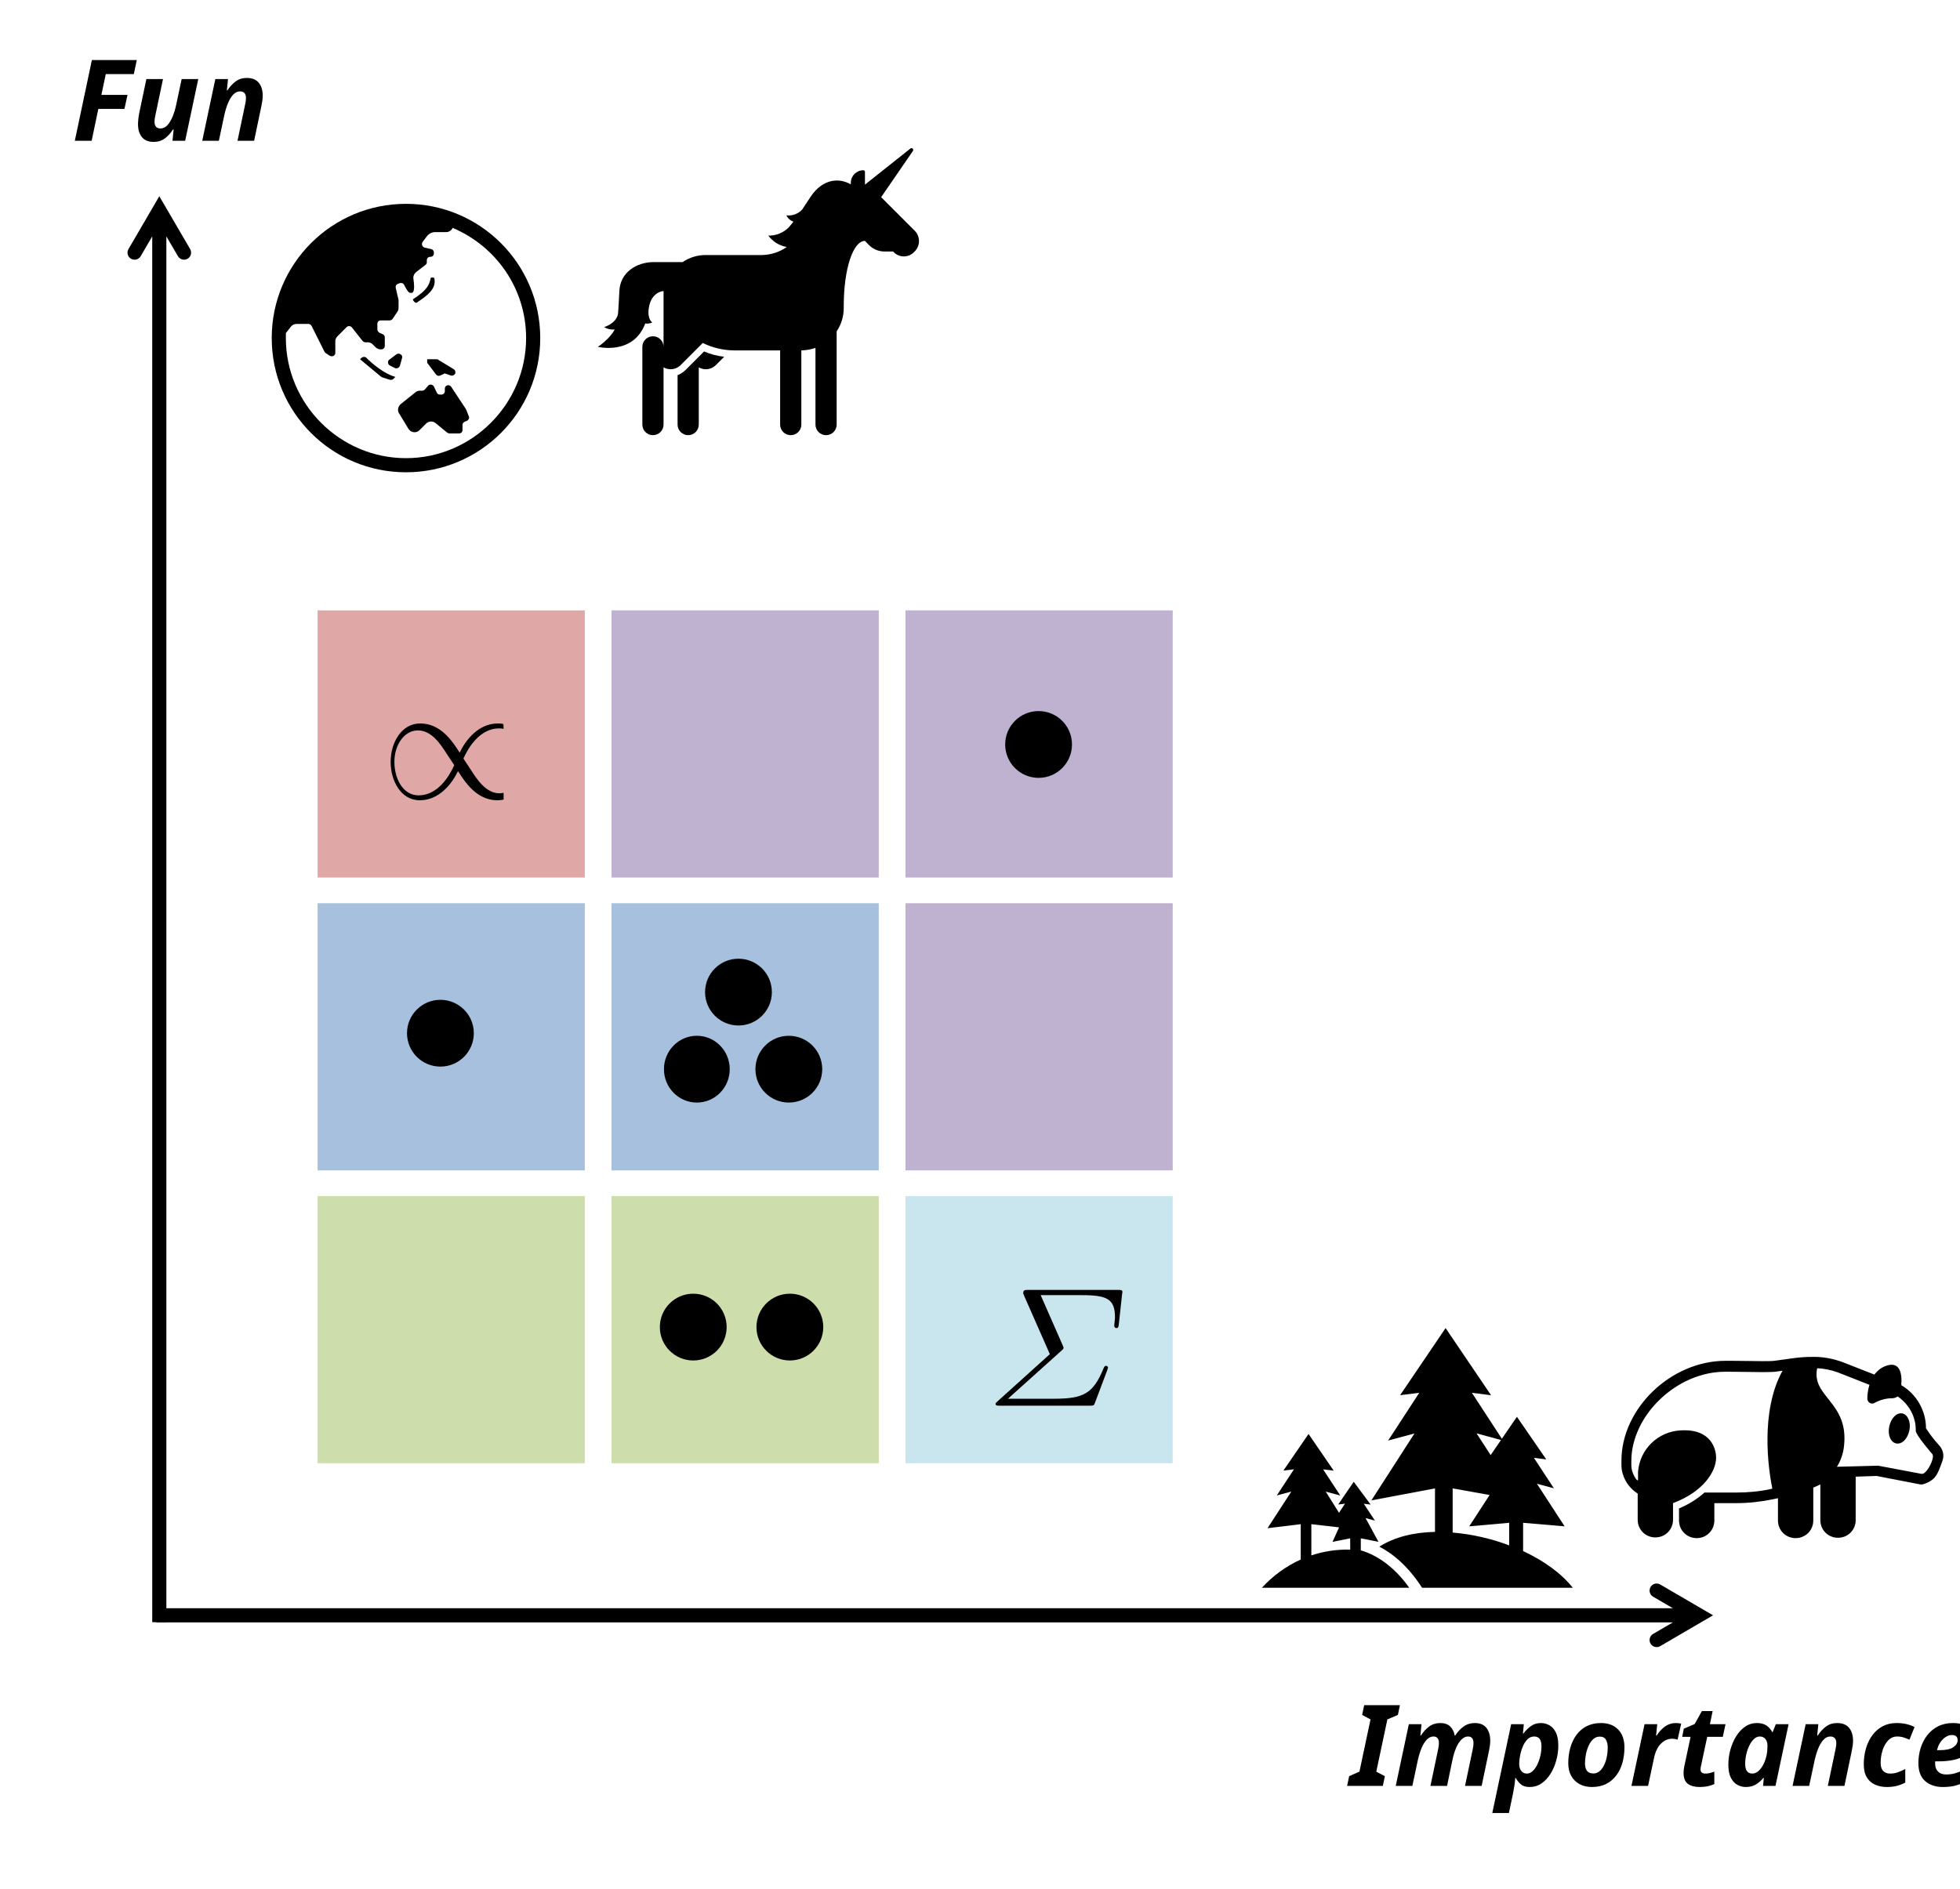
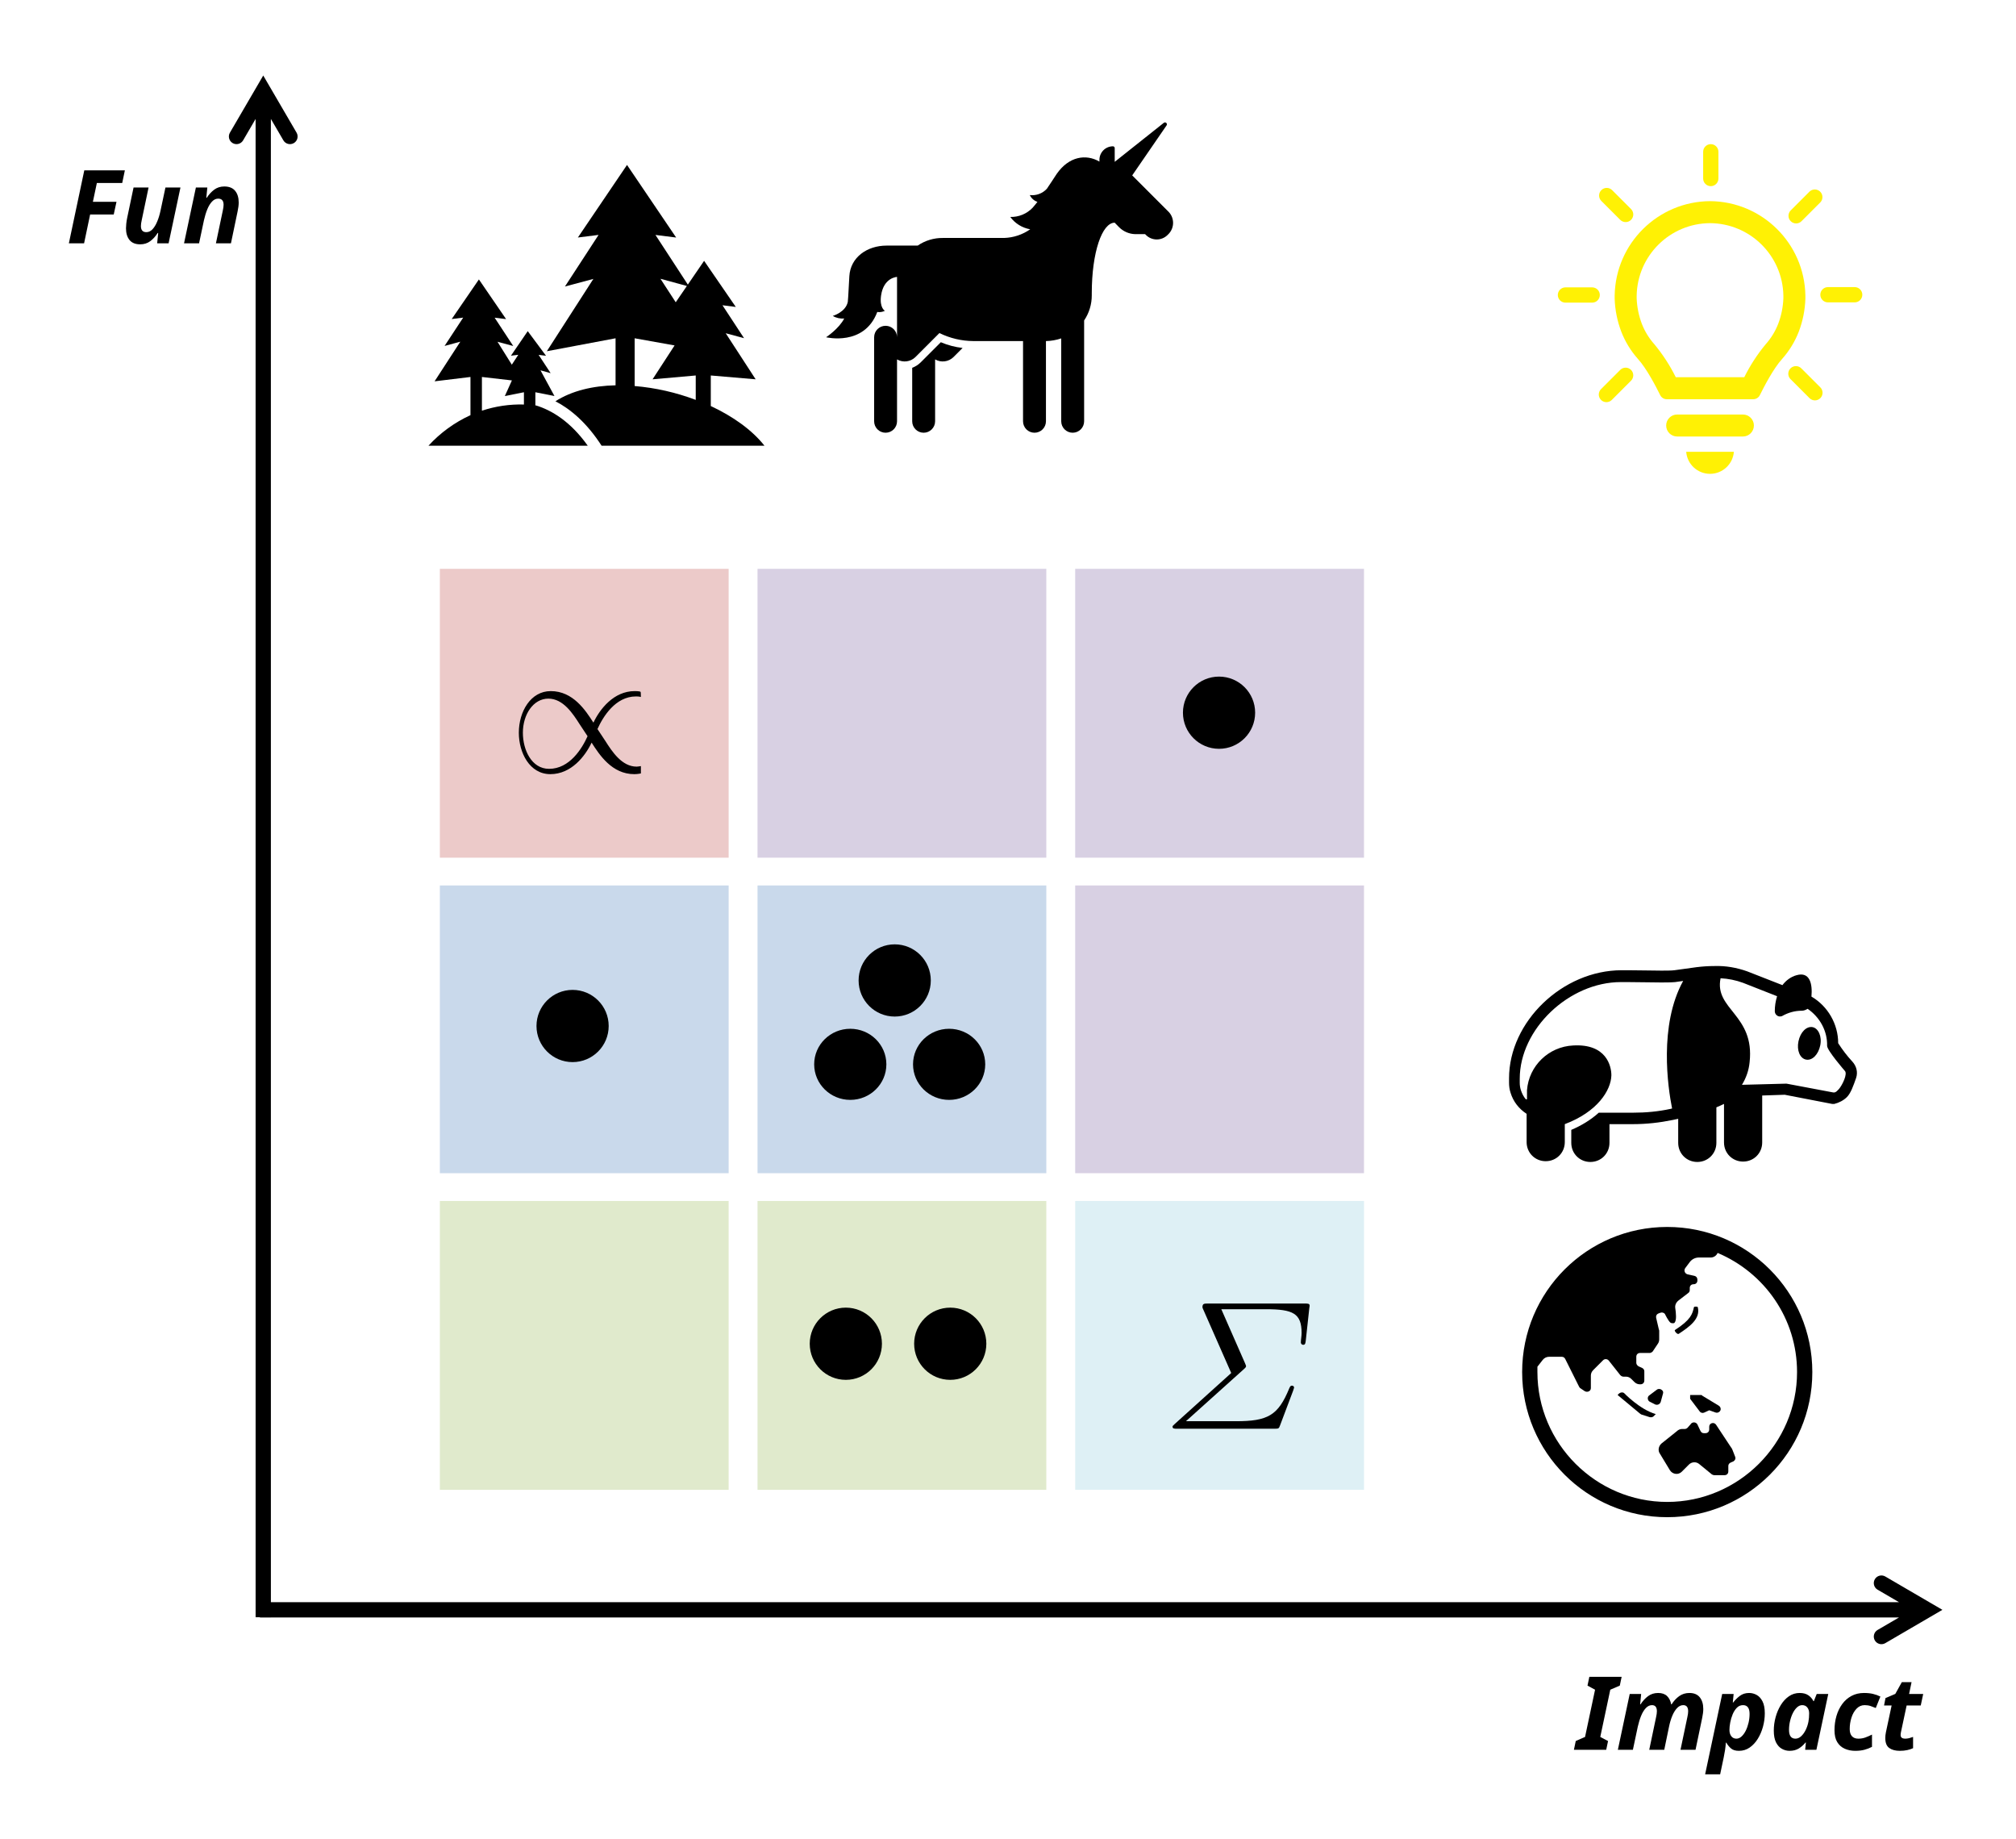
- <svg xmlns="http://www.w3.org/2000/svg" width="1907" height="1838" xml:space="preserve" overflow="hidden">
-   <g transform="translate(-1347 -889)">
+ <svg xmlns="http://www.w3.org/2000/svg" width="1815" height="1655" xml:space="preserve" overflow="hidden">
+   <g transform="translate(-1265 -1012)">
    <g>
-       <rect x="1656" y="1483" width="260" height="260" fill="#C0504D" fill-opacity="0.502" />
-       <rect x="1942" y="1483" width="260" height="260" fill="#8064A2" fill-opacity="0.502" />
-       <rect x="2228" y="1483" width="260" height="260" fill="#8064A2" fill-opacity="0.502" />
-       <rect x="1656" y="1768" width="260" height="260" fill="#4F81BD" fill-opacity="0.502" />
-       <rect x="1942" y="1768" width="260" height="260" fill="#4F81BD" fill-opacity="0.502" />
-       <rect x="2228" y="1768" width="260" height="260" fill="#8064A2" fill-opacity="0.502" />
-       <rect x="1656" y="2053" width="260" height="260" fill="#9BBB59" fill-opacity="0.502" />
-       <rect x="1942" y="2053" width="260" height="260" fill="#9BBB59" fill-opacity="0.502" />
-       <rect x="2228" y="2053" width="260" height="260" fill="#93CDDD" fill-opacity="0.502" />
+       <rect x="1661" y="1524" width="260" height="260" fill="#C0504D" fill-opacity="0.302" />
+       <rect x="1947" y="1524" width="260" height="260" fill="#8064A2" fill-opacity="0.302" />
+       <rect x="2233" y="1524" width="260" height="260" fill="#8064A2" fill-opacity="0.302" />
+       <rect x="1661" y="1809" width="260" height="259" fill="#4F81BD" fill-opacity="0.302" />
+       <rect x="1947" y="1809" width="260" height="259" fill="#4F81BD" fill-opacity="0.302" />
+       <rect x="2233" y="1809" width="260" height="259" fill="#8064A2" fill-opacity="0.302" />
+       <rect x="1661" y="2093" width="260" height="260" fill="#9BBB59" fill-opacity="0.302" />
+       <rect x="1947" y="2093" width="260" height="260" fill="#9BBB59" fill-opacity="0.302" />
+       <rect x="2233" y="2093" width="260" height="260" fill="#93CDDD" fill-opacity="0.302" />
      <path d="M1508.87 1093.61 1508.88 2467.68 1495.13 2467.68 1495.12 1093.61ZM1472 1131.4 1502 1079.97 1532 1131.4C1533.91 1134.68 1532.81 1138.89 1529.53 1140.8 1526.25 1142.71 1522.04 1141.61 1520.12 1138.33L1496.06 1097.08 1507.94 1097.08 1483.88 1138.33 1483.88 1138.33C1481.96 1141.61 1477.75 1142.71 1474.47 1140.8 1471.19 1138.89 1470.09 1134.68 1472 1131.4Z" fill="#000000" fill-rule="nonzero" fill-opacity="1" />
      <path d="M13.607-6.875 1514.71-6.875 1514.71 6.875 13.607 6.875ZM51.398 30.001-0.032-5.22813e-07 51.398-30.001C54.678-31.914 58.888-30.806 60.801-27.527 62.714-24.247 61.606-20.037 58.327-18.124L58.327-18.124 17.077 5.938 17.077-5.938 58.327 18.124C61.606 20.037 62.714 24.247 60.801 27.527 58.888 30.806 54.678 31.914 51.398 30.001Z" fill="#000000" fill-rule="nonzero" fill-opacity="1" transform="matrix(-1 0 0 1 3013.71 2461)" />
      <g>
        <g>
          <g>
-             <path d="M2013.81 1249.25C2011.65 1251.36 2009.08 1253 2006.25 1254.06L2006.25 1302.19C2006.25 1307.88 2010.87 1312.5 2016.56 1312.5 2022.26 1312.5 2026.87 1307.88 2026.87 1302.19L2026.87 1246.5C2032.21 1249.59 2038.96 1248.75 2043.37 1244.44L2051.62 1236.19C2044.88 1235.44 2038.27 1233.71 2032.03 1231.03Z" fill="#000000" fill-rule="nonzero" fill-opacity="1" />
-             <path d="M2237.25 1113.81 2204.32 1080.88 2235.26 1035.88C2235.8 1035.1 2235.6 1034.03 2234.83 1033.49 2234.19 1033.05 2233.34 1033.09 2232.75 1033.58L2188.57 1068.68 2188.57 1056.41C2188.63 1055.52 2187.96 1054.75 2187.07 1054.69 2187 1054.68 2186.93 1054.68 2186.86 1054.69 2180.24 1054.76 2174.9 1060.1 2174.82 1066.72L2174.82 1068.44C2162.59 1061.36 2147.32 1063.83 2136.39 1079.47 2133.3 1084.18 2130.38 1088.68 2127.49 1092.91 2123.58 1097.16 2117.86 1099.27 2112.12 1098.58 2113.49 1101.48 2115.97 1103.69 2119 1104.7 2117.56 1106.56 2116.11 1108.35 2114.63 1110.03 2109.4 1115.48 2102.11 1118.48 2094.56 1118.28 2098.88 1124.16 2105.31 1128.14 2112.5 1129.38 2105.56 1134.23 2097.35 1136.94 2088.89 1137.19L2033.89 1137.19C2025.8 1137.09 2017.88 1139.49 2011.2 1144.06L1983.18 1144.06C1965.69 1144.06 1950.67 1154.58 1949.67 1171.56 1948.95 1183.04 1948.81 1189.33 1948.26 1194.77 1946.27 1204.08 1934.75 1207.35 1934.75 1207.35 1937.85 1209.21 1941.47 1210.02 1945.06 1209.65 1940.32 1218.93 1928.73 1226.56 1928.73 1226.56 1928.73 1226.56 1963.11 1234.98 1974.8 1203.81 1977.14 1204.18 1979.55 1203.81 1981.67 1202.74 1981.67 1202.74 1976.65 1200.16 1978.23 1188.99 1980.57 1172.66 1992.6 1172.25 1992.6 1172.25L1992.6 1226.56C1992.6 1220.87 1987.99 1216.25 1982.29 1216.25 1976.59 1216.25 1971.98 1220.87 1971.98 1226.56L1971.98 1302.19C1971.98 1307.88 1976.59 1312.5 1982.29 1312.5 1987.99 1312.5 1992.6 1307.88 1992.6 1302.19L1992.6 1246.5C1997.94 1249.59 2004.69 1248.75 2009.1 1244.44L2030.76 1222.78C2040.28 1227.47 2050.74 1229.93 2061.35 1230L2106.04 1230 2106.04 1302.19C2106.04 1307.88 2110.66 1312.5 2116.35 1312.5 2122.05 1312.5 2126.67 1307.88 2126.67 1302.19L2126.67 1230C2131.34 1229.9 2135.98 1229.09 2140.42 1227.59L2140.42 1302.19C2140.42 1307.88 2145.03 1312.5 2150.73 1312.5 2156.42 1312.5 2161.04 1307.88 2161.04 1302.19L2161.04 1211.44C2165.57 1204.74 2167.96 1196.83 2167.92 1188.75L2167.92 1187.03C2167.92 1150.08 2177.2 1123.44 2188.54 1123.44L2192.56 1127.56C2196.41 1131.4 2201.57 1133.61 2207 1133.75L2215.94 1133.75 2216.62 1134.44C2221.95 1139.85 2230.66 1139.91 2236.07 1134.59 2236.12 1134.54 2236.17 1134.49 2236.22 1134.44L2237.25 1133.41C2242.41 1127.89 2242.41 1119.32 2237.25 1113.81Z" fill="#000000" fill-rule="nonzero" fill-opacity="1" />
+             <path d="M2093.81 1338.25C2091.65 1340.36 2089.08 1342 2086.25 1343.06L2086.25 1391.19C2086.25 1396.88 2090.87 1401.5 2096.56 1401.5 2102.26 1401.5 2106.88 1396.88 2106.88 1391.19L2106.88 1335.5C2112.21 1338.59 2118.96 1337.75 2123.38 1333.44L2131.62 1325.19C2124.88 1324.44 2118.27 1322.71 2112.03 1320.03Z" fill="#000000" fill-rule="nonzero" fill-opacity="1" />
+             <path d="M2317.25 1202.81 2284.32 1169.88 2315.26 1124.88C2315.8 1124.1 2315.61 1123.03 2314.83 1122.49 2314.19 1122.05 2313.34 1122.09 2312.75 1122.58L2268.57 1157.68 2268.57 1145.41C2268.63 1144.52 2267.96 1143.75 2267.07 1143.69 2267 1143.68 2266.93 1143.68 2266.86 1143.69 2260.24 1143.76 2254.9 1149.1 2254.82 1155.72L2254.82 1157.44C2242.59 1150.36 2227.32 1152.83 2216.39 1168.47 2213.3 1173.18 2210.38 1177.68 2207.49 1181.91 2203.58 1186.16 2197.86 1188.27 2192.12 1187.58 2193.49 1190.48 2195.97 1192.69 2199 1193.7 2197.56 1195.56 2196.11 1197.35 2194.63 1199.03 2189.4 1204.48 2182.11 1207.48 2174.56 1207.28 2178.88 1213.16 2185.31 1217.14 2192.5 1218.38 2185.56 1223.23 2177.35 1225.94 2168.89 1226.19L2113.89 1226.19C2105.8 1226.09 2097.88 1228.49 2091.2 1233.06L2063.18 1233.06C2045.69 1233.06 2030.67 1243.58 2029.67 1260.56 2028.95 1272.04 2028.81 1278.33 2028.26 1283.77 2026.27 1293.08 2014.75 1296.35 2014.75 1296.35 2017.85 1298.21 2021.47 1299.02 2025.06 1298.65 2020.32 1307.93 2008.73 1315.56 2008.73 1315.56 2008.73 1315.56 2043.11 1323.98 2054.8 1292.81 2057.14 1293.18 2059.55 1292.81 2061.67 1291.74 2061.67 1291.74 2056.65 1289.16 2058.23 1277.99 2060.57 1261.66 2072.6 1261.25 2072.6 1261.25L2072.6 1315.56C2072.6 1309.87 2067.99 1305.25 2062.29 1305.25 2056.59 1305.25 2051.98 1309.87 2051.98 1315.56L2051.98 1391.19C2051.98 1396.88 2056.59 1401.5 2062.29 1401.5 2067.99 1401.5 2072.6 1396.88 2072.6 1391.19L2072.6 1335.5C2077.94 1338.59 2084.69 1337.75 2089.1 1333.44L2110.76 1311.78C2120.28 1316.47 2130.74 1318.93 2141.35 1319L2186.04 1319 2186.04 1391.19C2186.04 1396.88 2190.66 1401.5 2196.35 1401.5 2202.05 1401.5 2206.67 1396.88 2206.67 1391.19L2206.67 1319C2211.34 1318.9 2215.98 1318.09 2220.42 1316.59L2220.42 1391.19C2220.42 1396.88 2225.03 1401.5 2230.73 1401.5 2236.42 1401.5 2241.04 1396.88 2241.04 1391.19L2241.04 1300.44C2245.57 1293.74 2247.96 1285.83 2247.92 1277.75L2247.92 1276.03C2247.92 1239.08 2257.2 1212.44 2268.54 1212.44L2272.56 1216.56C2276.41 1220.4 2281.57 1222.61 2287 1222.75L2295.94 1222.75 2296.62 1223.44C2301.95 1228.85 2310.66 1228.91 2316.07 1223.59 2316.12 1223.54 2316.17 1223.49 2316.22 1223.44L2317.25 1222.41C2322.41 1216.89 2322.41 1208.32 2317.25 1202.81Z" fill="#000000" fill-rule="nonzero" fill-opacity="1" />
          </g>
        </g>
      </g>
      <g>
        <g>
          <g>
-             <path d="M3197.88 2264.53C3192.38 2263.5 3186.88 2269 3185.16 2277.25 3183.44 2285.5 3186.53 2292.72 3192.03 2293.75 3197.53 2294.78 3203.03 2289.28 3204.75 2281.03 3206.47 2272.78 3203.03 2265.56 3197.88 2264.53Z" fill="#000000" fill-rule="nonzero" fill-opacity="1" />
-             <path d="M2939.72 2329.5C2937.66 2327.09 2936.28 2324.34 2935.25 2321.25 2934.56 2319.19 2934.22 2316.78 2934.22 2314.72L2934.22 2310.94C2934.22 2266.25 2978.56 2223.97 3025.31 2223.97L3030.81 2223.97C3039.06 2223.97 3054.53 2224.31 3061.41 2224.31 3064.16 2224.31 3070.69 2224.31 3074.12 2223.97L3081.34 2222.94C3059.34 2262.81 3067.59 2318.84 3071.38 2337.75L3070 2338.09C3059 2340.5 3047.66 2341.53 3036.31 2341.53L3005.38 2341.53C2998.16 2348.06 2989.56 2353.22 2980.62 2357L2980.62 2368.69C2980.62 2378.31 2988.19 2385.88 2997.81 2385.88 3007.44 2385.88 3015 2378.31 3015 2368.69L3015 2351.84 3036.31 2351.84C3048.34 2351.84 3060.38 2350.47 3072.06 2348.06L3076.88 2347.03 3076.88 2368.69C3076.88 2378.31 3084.44 2385.88 3094.06 2385.88 3103.69 2385.88 3111.25 2378.31 3111.25 2368.69L3111.25 2336.72C3113.66 2335.69 3116.06 2334.66 3118.12 2333.62L3118.12 2368.34C3118.12 2377.97 3125.69 2385.53 3135.31 2385.53 3144.94 2385.53 3152.5 2377.97 3152.5 2368.34L3152.5 2326.06 3172.78 2325.38 3215.41 2333.62C3216.09 2333.62 3216.78 2333.62 3217.47 2333.62 3221.59 2332.59 3225.72 2330.53 3228.81 2327.44 3232.25 2324 3234.66 2317.12 3237.06 2310.25 3238.78 2305.09 3237.41 2299.59 3233.62 2295.47 3228.81 2290.31 3224.69 2284.81 3220.91 2278.97 3220.91 2261.78 3211.62 2245.62 3196.84 2237.03 3197.88 2225.69 3195.47 2214.34 3183.44 2217.78 3178.28 2219.16 3173.81 2222.59 3170.72 2226.72L3139.09 2214.34C3129.47 2210.91 3119.5 2209.19 3109.53 2209.53 3104.03 2209.53 3098.88 2209.88 3093.38 2210.56L3073.44 2213.31C3071.03 2213.66 3065.19 2213.66 3061.75 2213.66 3055.22 2213.66 3039.75 2213.31 3031.5 2213.31L3026 2213.31C2972.72 2213.31 2924.59 2259.72 2924.59 2310.59L2924.59 2314.38C2924.59 2317.47 2924.94 2320.56 2925.97 2323.66 2928.38 2331.56 2933.53 2338.09 2940.41 2342.56L2940.41 2368C2940.41 2377.62 2947.97 2385.19 2957.59 2385.19 2967.22 2385.19 2974.78 2377.62 2974.78 2368 2974.78 2368 2974.78 2368 2974.78 2368L2974.78 2351.84C3004 2340.84 3016.38 2321.59 3016.72 2307.84 3016.72 2299.59 3012.25 2279.31 2982.34 2281.03 2960.34 2282.06 2942.47 2299.25 2940.75 2321.25L2940.75 2329.5ZM3221.59 2320.22C3220.22 2321.59 3218.84 2323.66 3216.44 2323.31L3174.5 2315.41C3174.16 2315.41 3173.81 2315.41 3173.47 2315.41L3134.28 2316.44C3138.06 2310.25 3140.47 2303.38 3141.16 2296.16 3145.97 2253.19 3109.19 2248.72 3115.03 2220.53 3121.91 2220.88 3128.78 2222.25 3135.31 2224.66L3165.91 2236.69C3164.53 2241.16 3163.84 2245.62 3163.84 2250.09 3163.84 2252.5 3165.56 2254.56 3167.97 2254.91 3168.66 2254.91 3169.69 2254.91 3170.38 2254.56 3175.88 2251.47 3181.72 2249.75 3188.25 2249.75 3189.97 2249.75 3191.69 2249.06 3193.41 2248.03 3204.41 2255.59 3211.28 2267.97 3210.94 2281.38 3210.94 2285.5 3226.75 2303.72 3226.75 2303.72 3229.84 2306.47 3224.34 2317.12 3221.59 2320.22Z" fill="#000000" fill-rule="nonzero" fill-opacity="1" />
+             <path d="M2896.88 1936.53C2891.38 1935.5 2885.88 1941 2884.16 1949.25 2882.44 1957.5 2885.53 1964.72 2891.03 1965.75 2896.53 1966.78 2902.03 1961.28 2903.75 1953.03 2905.47 1944.78 2902.03 1937.56 2896.88 1936.53Z" fill="#000000" fill-rule="nonzero" fill-opacity="1" />
+             <path d="M2638.72 2001.5C2636.66 1999.09 2635.28 1996.34 2634.25 1993.25 2633.56 1991.19 2633.22 1988.78 2633.22 1986.72L2633.22 1982.94C2633.22 1938.25 2677.56 1895.97 2724.31 1895.97L2729.81 1895.97C2738.06 1895.97 2753.53 1896.31 2760.41 1896.31 2763.16 1896.31 2769.69 1896.31 2773.12 1895.97L2780.34 1894.94C2758.34 1934.81 2766.59 1990.84 2770.38 2009.75L2769 2010.09C2758 2012.5 2746.66 2013.53 2735.31 2013.53L2704.38 2013.53C2697.16 2020.06 2688.56 2025.22 2679.62 2029L2679.62 2040.69C2679.62 2050.31 2687.19 2057.88 2696.81 2057.88 2706.44 2057.88 2714 2050.31 2714 2040.69L2714 2023.84 2735.31 2023.84C2747.34 2023.84 2759.38 2022.47 2771.06 2020.06L2775.88 2019.03 2775.88 2040.69C2775.88 2050.31 2783.44 2057.88 2793.06 2057.88 2802.69 2057.88 2810.25 2050.31 2810.25 2040.69L2810.25 2008.72C2812.66 2007.69 2815.06 2006.66 2817.12 2005.63L2817.12 2040.34C2817.12 2049.97 2824.69 2057.53 2834.31 2057.53 2843.94 2057.53 2851.5 2049.97 2851.5 2040.34L2851.5 1998.06 2871.78 1997.38 2914.41 2005.63C2915.09 2005.63 2915.78 2005.63 2916.47 2005.63 2920.59 2004.59 2924.72 2002.53 2927.81 1999.44 2931.25 1996 2933.66 1989.13 2936.06 1982.25 2937.78 1977.09 2936.41 1971.59 2932.62 1967.47 2927.81 1962.31 2923.69 1956.81 2919.91 1950.97 2919.91 1933.78 2910.62 1917.63 2895.84 1909.03 2896.88 1897.69 2894.47 1886.34 2882.44 1889.78 2877.28 1891.16 2872.81 1894.59 2869.72 1898.72L2838.09 1886.34C2828.47 1882.91 2818.5 1881.19 2808.53 1881.53 2803.03 1881.53 2797.88 1881.88 2792.38 1882.56L2772.44 1885.31C2770.03 1885.66 2764.19 1885.66 2760.75 1885.66 2754.22 1885.66 2738.75 1885.31 2730.5 1885.31L2725 1885.31C2671.72 1885.31 2623.59 1931.72 2623.59 1982.59L2623.59 1986.38C2623.59 1989.47 2623.94 1992.56 2624.97 1995.66 2627.38 2003.56 2632.53 2010.09 2639.41 2014.56L2639.41 2040C2639.41 2049.62 2646.97 2057.19 2656.59 2057.19 2666.22 2057.19 2673.78 2049.62 2673.78 2040 2673.78 2040 2673.78 2040 2673.78 2040L2673.78 2023.84C2703 2012.84 2715.38 1993.59 2715.72 1979.84 2715.72 1971.59 2711.25 1951.31 2681.34 1953.03 2659.34 1954.06 2641.47 1971.25 2639.75 1993.25L2639.75 2001.5ZM2920.59 1992.22C2919.22 1993.59 2917.84 1995.66 2915.44 1995.31L2873.5 1987.41C2873.16 1987.41 2872.81 1987.41 2872.47 1987.41L2833.28 1988.44C2837.06 1982.25 2839.47 1975.38 2840.16 1968.16 2844.97 1925.19 2808.19 1920.72 2814.03 1892.53 2820.91 1892.88 2827.78 1894.25 2834.31 1896.66L2864.91 1908.69C2863.53 1913.16 2862.84 1917.63 2862.84 1922.09 2862.84 1924.5 2864.56 1926.56 2866.97 1926.91 2867.66 1926.91 2868.69 1926.91 2869.38 1926.56 2874.88 1923.47 2880.72 1921.75 2887.25 1921.75 2888.97 1921.75 2890.69 1921.06 2892.41 1920.03 2903.41 1927.59 2910.28 1939.97 2909.94 1953.38 2909.94 1957.5 2925.75 1975.72 2925.75 1975.72 2928.84 1978.47 2923.34 1989.13 2920.59 1992.22Z" fill="#000000" fill-rule="nonzero" fill-opacity="1" />
          </g>
        </g>
      </g>
      <g>
        <g>
          <g>
-             <path d="M2828.92 2398.47 2828.92 2370.97 2869.31 2374.41 2842.36 2332.95 2858.86 2337.39 2839.44 2307.76 2851.43 2309.27 2822.9 2267.78 2808.26 2289.16 2779.11 2244.47 2797.74 2246.81 2753.5 2181.46 2709.26 2246.77 2727.89 2244.44 2697.61 2290.91 2723.22 2284.04 2681.31 2349.14 2743.19 2337.49 2743.19 2379.81C2722.84 2380.25 2703.86 2384.69 2689.05 2394.18 2702.8 2401.32 2717.34 2413.6 2730.61 2434.19L2877.25 2434.19C2866.18 2420.13 2848.96 2407.82 2828.92 2398.47ZM2807.4 2290.4 2797.36 2305.07 2783.61 2283.93ZM2796.33 2343.92 2776.5 2374.41 2815.38 2370.97 2815.38 2392.94C2797.71 2386.26 2779.2 2382.06 2760.38 2380.46L2760.38 2337.49Z" fill="#000000" fill-rule="nonzero" fill-opacity="1" />
-             <path d="M2671.65 2397.96 2671 2397.96 2671 2386.06 2688.19 2389.5 2675.61 2366.33 2684.75 2368.88 2673.92 2352.41 2680.59 2353.23 2664.12 2331.06 2649 2353.17 2655.63 2352.34 2649.79 2361.24 2636.9 2340.62 2651.06 2344.43 2634.32 2318.96 2644.63 2320.23 2620.16 2284.52 2595.68 2320.17 2606 2318.89 2589.26 2344.37 2603.42 2340.55 2580.25 2376.23 2612.56 2372.31 2612.56 2406.69C2598.24 2413.23 2585.38 2422.58 2574.75 2434.19L2718.16 2434.19C2702.59 2412.36 2685.75 2402.32 2671.65 2397.96ZM2622.88 2402.67 2622.88 2372.31 2649.86 2375.41 2643.5 2389.5 2660.69 2386.06 2660.69 2397.1C2647.86 2396.74 2635.06 2398.63 2622.88 2402.67Z" fill="#000000" fill-rule="nonzero" fill-opacity="1" />
+             <path d="M1904.92 1377.47 1904.92 1349.97 1945.31 1353.41 1918.36 1311.95 1934.86 1316.39 1915.44 1286.76 1927.43 1288.27 1898.9 1246.78 1884.26 1268.16 1855.11 1223.47 1873.74 1225.81 1829.5 1160.46 1785.26 1225.78 1803.89 1223.44 1773.61 1269.91 1799.22 1263.04 1757.31 1328.14 1819.19 1316.49 1819.19 1358.81C1798.84 1359.25 1779.86 1363.69 1765.05 1373.18 1778.8 1380.32 1793.34 1392.6 1806.61 1413.19L1953.25 1413.19C1942.18 1399.13 1924.96 1386.82 1904.92 1377.47ZM1883.4 1269.4 1873.36 1284.07 1859.61 1262.93ZM1872.33 1322.92 1852.5 1353.41 1891.37 1349.97 1891.37 1371.94C1873.71 1365.26 1855.2 1361.06 1836.37 1359.46L1836.37 1316.49Z" fill="#000000" fill-rule="nonzero" fill-opacity="1" />
+             <path d="M1747.65 1376.96 1747 1376.96 1747 1365.06 1764.19 1368.5 1751.61 1345.33 1760.75 1347.88 1749.92 1331.41 1756.59 1332.23 1740.12 1310.06 1725 1332.17 1731.63 1331.34 1725.79 1340.24 1712.9 1319.62 1727.06 1323.43 1710.32 1297.96 1720.63 1299.23 1696.16 1263.52 1671.68 1299.17 1682 1297.89 1665.26 1323.37 1679.42 1319.55 1656.25 1355.23 1688.56 1351.31 1688.56 1385.69C1674.24 1392.23 1661.38 1401.58 1650.75 1413.19L1794.16 1413.19C1778.59 1391.36 1761.75 1381.32 1747.65 1376.96ZM1698.87 1381.67 1698.87 1351.31 1725.86 1354.41 1719.5 1368.5 1736.69 1365.06 1736.69 1376.1C1723.86 1375.74 1711.06 1377.63 1698.87 1381.67Z" fill="#000000" fill-rule="nonzero" fill-opacity="1" />
          </g>
        </g>
      </g>
      <g>
        <g>
          <g>
-             <path d="M1742 1087.37C1669.81 1087.37 1611.38 1145.81 1611.38 1218 1611.38 1290.19 1669.81 1348.62 1742 1348.62 1814.19 1348.62 1872.63 1290.19 1872.63 1218 1872.63 1145.81 1814.19 1087.37 1742 1087.37ZM1742 1334.87C1677.72 1334.87 1625.13 1282.28 1625.13 1218 1625.13 1216.28 1625.13 1214.91 1625.13 1213.19L1629.94 1207C1631.31 1205.28 1633.38 1204.25 1635.44 1204.25L1647.13 1204.25C1648.5 1204.25 1649.53 1204.94 1650.22 1206.31L1662.59 1231.06C1662.94 1231.75 1663.28 1232.09 1663.63 1232.44L1667.75 1235.19C1670.16 1236.56 1673.25 1235.19 1673.25 1232.44L1673.25 1221.09C1673.25 1219.37 1673.94 1217.66 1675.31 1216.28L1684.25 1207.34C1685.63 1205.97 1688.03 1205.97 1689.41 1207.69L1699.72 1220.75C1700.41 1221.44 1701.44 1222.12 1702.47 1222.12L1704.88 1222.12C1706.59 1222.12 1708.31 1222.81 1709.69 1224.19L1712.44 1226.94C1713.81 1228.31 1715.53 1229 1717.25 1229L1717.94 1229C1720 1229 1721.38 1227.62 1721.38 1225.56L1721.38 1217.31C1721.38 1215.94 1720.69 1214.91 1719.31 1214.22L1716.22 1212.84C1715.19 1212.16 1714.16 1211.12 1714.16 1209.75L1714.16 1204.25C1714.16 1202.19 1715.53 1200.81 1717.59 1200.81L1726.19 1200.81C1727.22 1200.81 1728.25 1200.12 1728.94 1199.44L1733.75 1192.22C1734.44 1191.19 1734.78 1189.81 1734.78 1188.44L1734.78 1181.22C1734.78 1180.53 1734.78 1180.19 1734.44 1179.5L1732.03 1169.19C1731.69 1167.47 1732.38 1166.09 1733.75 1165.41L1735.47 1164.72C1737.19 1164.03 1738.91 1164.37 1739.94 1165.75 1739.94 1165.75 1743.03 1172.28 1745.09 1173.66 1745.78 1174 1747.84 1174.34 1748.53 1173.66 1750.59 1171.59 1749.91 1164.72 1749.22 1160.25 1748.88 1157.84 1749.91 1155.44 1751.97 1153.72L1760.91 1146.84C1761.94 1146.16 1762.28 1145.12 1762.28 1144.09L1762.28 1142.37C1762.28 1140.31 1763.66 1138.94 1765.72 1138.94 1767.78 1138.94 1769.16 1137.56 1769.16 1135.5L1769.16 1134.81C1769.16 1133.09 1768.13 1131.72 1766.41 1131.37L1760.22 1130C1757.81 1129.31 1756.78 1126.56 1758.16 1124.5L1762.28 1119C1764.34 1116.25 1767.44 1114.87 1770.53 1114.87L1781.19 1114.87C1783.94 1114.87 1786.34 1113.16 1787.38 1110.75 1829.66 1128.62 1858.88 1169.87 1858.88 1218 1858.88 1282.28 1806.28 1334.87 1742 1334.87Z" fill="#000000" fill-rule="nonzero" fill-opacity="1" />
-             <path d="M1800.78 1288.12C1800.44 1287.44 1800.09 1286.41 1799.41 1285.72L1786 1265.44C1784.28 1262.69 1779.81 1263.72 1779.81 1267.16L1779.81 1269.56C1779.81 1271.62 1778.44 1273 1776.38 1273L1775 1273C1773.63 1273 1772.59 1272.31 1771.91 1270.94L1769.16 1265.09C1767.78 1262.69 1764.34 1262.69 1762.97 1265.09L1760.22 1268.19C1759.53 1268.87 1758.5 1269.22 1757.81 1269.22L1755.41 1269.22C1753.69 1269.22 1751.97 1269.91 1750.59 1271.28L1736.84 1282.28C1734.09 1284.69 1733.41 1288.81 1735.47 1291.56L1744.41 1306.34C1746.81 1310.12 1751.97 1310.81 1755.06 1307.72L1761.59 1301.19C1764 1298.78 1768.13 1298.44 1770.88 1300.84L1782.22 1310.12C1782.91 1310.47 1783.59 1310.81 1784.28 1310.81L1793.56 1310.81C1795.63 1310.81 1797 1309.44 1797 1307.37L1797 1302.56C1797 1301.19 1797.69 1300.16 1799.06 1299.47L1801.47 1298.44C1802.84 1297.75 1803.88 1296.03 1803.19 1294.31L1800.78 1288.12Z" fill="#000000" fill-rule="nonzero" fill-opacity="1" />
-             <path d="M1762.63 1242.06 1771.22 1253.41C1772.25 1254.78 1773.97 1255.12 1775.34 1254.44L1779.81 1252.37 1785.66 1254.44C1787.72 1255.12 1790.13 1253.41 1790.13 1251.34 1790.13 1249.97 1789.44 1248.94 1788.41 1248.25L1773.63 1239.31C1773.28 1238.62 1772.59 1238.62 1771.91 1238.62L1762.63 1238.62 1762.63 1242.06Z" fill="#000000" fill-rule="nonzero" fill-opacity="1" />
-             <path d="M1736.16 1244.81 1738.22 1237.25C1738.56 1236.22 1738.22 1234.84 1737.19 1234.16 1736.16 1233.12 1734.09 1232.78 1732.72 1233.81L1725.84 1238.97C1723.78 1240.34 1724.13 1243.78 1726.53 1244.81L1731.34 1247.22C1733.41 1247.91 1735.47 1246.87 1736.16 1244.81Z" fill="#000000" fill-rule="nonzero" fill-opacity="1" />
-             <path d="M1703.16 1236.91C1701.78 1235.87 1700.06 1236.22 1698.69 1237.25L1697.31 1238.62 1717.59 1255.47C1717.94 1255.81 1718.28 1255.81 1718.63 1256.16L1726.19 1258.56C1727.56 1258.91 1728.94 1258.56 1729.63 1257.87L1731.69 1255.81C1717.25 1251.69 1703.16 1236.91 1703.16 1236.91Z" fill="#000000" fill-rule="nonzero" fill-opacity="1" />
-             <path d="M1752.31 1183.62C1761.59 1177.44 1772.25 1170.22 1769.5 1159.56 1769.16 1158.87 1766.41 1158.87 1766.06 1159.56 1764.69 1165.75 1763.31 1170.91 1748.88 1180.19 1748.19 1180.87 1750.94 1184.31 1752.31 1183.62Z" fill="#000000" fill-rule="nonzero" fill-opacity="1" />
+             <path d="M2766 2116.38C2693.81 2116.38 2635.38 2174.81 2635.38 2247 2635.38 2319.19 2693.81 2377.62 2766 2377.62 2838.19 2377.62 2896.63 2319.19 2896.63 2247 2896.63 2174.81 2838.19 2116.38 2766 2116.38ZM2766 2363.88C2701.72 2363.88 2649.13 2311.28 2649.13 2247 2649.13 2245.28 2649.13 2243.91 2649.13 2242.19L2653.94 2236C2655.31 2234.28 2657.38 2233.25 2659.44 2233.25L2671.13 2233.25C2672.5 2233.25 2673.53 2233.94 2674.22 2235.31L2686.59 2260.06C2686.94 2260.75 2687.28 2261.09 2687.63 2261.44L2691.75 2264.19C2694.16 2265.56 2697.25 2264.19 2697.25 2261.44L2697.25 2250.09C2697.25 2248.38 2697.94 2246.66 2699.31 2245.28L2708.25 2236.34C2709.63 2234.97 2712.03 2234.97 2713.41 2236.69L2723.72 2249.75C2724.41 2250.44 2725.44 2251.12 2726.47 2251.12L2728.88 2251.12C2730.59 2251.12 2732.31 2251.81 2733.69 2253.19L2736.44 2255.94C2737.81 2257.31 2739.53 2258 2741.25 2258L2741.94 2258C2744 2258 2745.38 2256.62 2745.38 2254.56L2745.38 2246.31C2745.38 2244.94 2744.69 2243.91 2743.31 2243.22L2740.22 2241.84C2739.19 2241.16 2738.16 2240.12 2738.16 2238.75L2738.16 2233.25C2738.16 2231.19 2739.53 2229.81 2741.59 2229.81L2750.19 2229.81C2751.22 2229.81 2752.25 2229.12 2752.94 2228.44L2757.75 2221.22C2758.44 2220.19 2758.78 2218.81 2758.78 2217.44L2758.78 2210.22C2758.78 2209.53 2758.78 2209.19 2758.44 2208.5L2756.03 2198.19C2755.69 2196.47 2756.38 2195.09 2757.75 2194.41L2759.47 2193.72C2761.19 2193.03 2762.91 2193.38 2763.94 2194.75 2763.94 2194.75 2767.03 2201.28 2769.09 2202.66 2769.78 2203 2771.84 2203.34 2772.53 2202.66 2774.59 2200.59 2773.91 2193.72 2773.22 2189.25 2772.88 2186.84 2773.91 2184.44 2775.97 2182.72L2784.91 2175.84C2785.94 2175.16 2786.28 2174.12 2786.28 2173.09L2786.28 2171.38C2786.28 2169.31 2787.66 2167.94 2789.72 2167.94 2791.78 2167.94 2793.16 2166.56 2793.16 2164.5L2793.16 2163.81C2793.16 2162.09 2792.13 2160.72 2790.41 2160.38L2784.22 2159C2781.81 2158.31 2780.78 2155.56 2782.16 2153.5L2786.28 2148C2788.34 2145.25 2791.44 2143.88 2794.53 2143.88L2805.19 2143.88C2807.94 2143.88 2810.34 2142.16 2811.38 2139.75 2853.66 2157.62 2882.88 2198.88 2882.88 2247 2882.88 2311.28 2830.28 2363.88 2766 2363.88Z" fill="#000000" fill-rule="nonzero" fill-opacity="1" />
+             <path d="M2824.78 2317.12C2824.44 2316.44 2824.09 2315.41 2823.41 2314.72L2810 2294.44C2808.28 2291.69 2803.81 2292.72 2803.81 2296.16L2803.81 2298.56C2803.81 2300.62 2802.44 2302 2800.38 2302L2799 2302C2797.63 2302 2796.59 2301.31 2795.91 2299.94L2793.16 2294.09C2791.78 2291.69 2788.34 2291.69 2786.97 2294.09L2784.22 2297.19C2783.53 2297.88 2782.5 2298.22 2781.81 2298.22L2779.41 2298.22C2777.69 2298.22 2775.97 2298.91 2774.59 2300.28L2760.84 2311.28C2758.09 2313.69 2757.41 2317.81 2759.47 2320.56L2768.41 2335.34C2770.81 2339.12 2775.97 2339.81 2779.06 2336.72L2785.59 2330.19C2788 2327.78 2792.13 2327.44 2794.88 2329.84L2806.22 2339.12C2806.91 2339.47 2807.59 2339.81 2808.28 2339.81L2817.56 2339.81C2819.63 2339.81 2821 2338.44 2821 2336.38L2821 2331.56C2821 2330.19 2821.69 2329.16 2823.06 2328.47L2825.47 2327.44C2826.84 2326.75 2827.88 2325.03 2827.19 2323.31L2824.78 2317.12Z" fill="#000000" fill-rule="nonzero" fill-opacity="1" />
+             <path d="M2786.63 2271.06 2795.22 2282.41C2796.25 2283.78 2797.97 2284.12 2799.34 2283.44L2803.81 2281.38 2809.66 2283.44C2811.72 2284.12 2814.13 2282.41 2814.13 2280.34 2814.13 2278.97 2813.44 2277.94 2812.41 2277.25L2797.63 2268.31C2797.28 2267.62 2796.59 2267.62 2795.91 2267.62L2786.63 2267.62 2786.63 2271.06Z" fill="#000000" fill-rule="nonzero" fill-opacity="1" />
+             <path d="M2760.16 2273.81 2762.22 2266.25C2762.56 2265.22 2762.22 2263.84 2761.19 2263.16 2760.16 2262.12 2758.09 2261.78 2756.72 2262.81L2749.84 2267.97C2747.78 2269.34 2748.13 2272.78 2750.53 2273.81L2755.34 2276.22C2757.41 2276.91 2759.47 2275.88 2760.16 2273.81Z" fill="#000000" fill-rule="nonzero" fill-opacity="1" />
+             <path d="M2727.16 2265.91C2725.78 2264.88 2724.06 2265.22 2722.69 2266.25L2721.31 2267.62 2741.59 2284.47C2741.94 2284.81 2742.28 2284.81 2742.63 2285.16L2750.19 2287.56C2751.56 2287.91 2752.94 2287.56 2753.63 2286.88L2755.69 2284.81C2741.25 2280.69 2727.16 2265.91 2727.16 2265.91Z" fill="#000000" fill-rule="nonzero" fill-opacity="1" />
+             <path d="M2776.31 2212.62C2785.59 2206.44 2796.25 2199.22 2793.5 2188.56 2793.16 2187.88 2790.41 2187.88 2790.06 2188.56 2788.69 2194.75 2787.31 2199.91 2772.88 2209.19 2772.19 2209.88 2774.94 2213.31 2776.31 2212.62Z" fill="#000000" fill-rule="nonzero" fill-opacity="1" />
          </g>
        </g>
      </g>
-       <text fill="#000000" fill-opacity="1" font-family="Calibri,Calibri_MSFontService,sans-serif" font-style="italic" font-variant="normal" font-weight="700" font-stretch="normal" font-size="110" text-anchor="start" direction="ltr" writing-mode="lr-tb" unicode-bidi="normal" text-decoration="none" transform="matrix(1 0 0 1 2660.88 2627)">Importance</text>
-       <text fill="#000000" fill-opacity="1" font-family="Calibri,Calibri_MSFontService,sans-serif" font-style="italic" font-variant="normal" font-weight="700" font-stretch="normal" font-size="110" text-anchor="start" direction="ltr" writing-mode="lr-tb" unicode-bidi="normal" text-decoration="none" transform="matrix(1 0 0 1 1416.93 1026)">Fun</text>
-       <path d="M1993 1929.5C1993 1911.55 2007.33 1897 2025 1897 2042.67 1897 2057 1911.55 2057 1929.5 2057 1947.45 2042.67 1962 2025 1962 2007.33 1962 1993 1947.45 1993 1929.5Z" fill="#000000" fill-rule="evenodd" fill-opacity="1" />
-       <path d="M2082 1929.5C2082 1911.55 2096.55 1897 2114.5 1897 2132.45 1897 2147 1911.55 2147 1929.5 2147 1947.45 2132.45 1962 2114.5 1962 2096.55 1962 2082 1947.45 2082 1929.5Z" fill="#000000" fill-rule="evenodd" fill-opacity="1" />
-       <path d="M2083 2180.5C2083 2162.55 2097.55 2148 2115.5 2148 2133.45 2148 2148 2162.55 2148 2180.5 2148 2198.45 2133.45 2213 2115.5 2213 2097.55 2213 2083 2198.45 2083 2180.5Z" fill="#000000" fill-rule="evenodd" fill-opacity="1" />
-       <path d="M2325 1613.5C2325 1595.55 2339.55 1581 2357.5 1581 2375.45 1581 2390 1595.55 2390 1613.5 2390 1631.45 2375.45 1646 2357.5 1646 2339.55 1646 2325 1631.45 2325 1613.5Z" fill="#000000" fill-rule="evenodd" fill-opacity="1" />
-       <path d="M1743 1894.5C1743 1876.55 1757.55 1862 1775.5 1862 1793.45 1862 1808 1876.55 1808 1894.5 1808 1912.45 1793.45 1927 1775.5 1927 1757.55 1927 1743 1912.45 1743 1894.5Z" fill="#000000" fill-rule="evenodd" fill-opacity="1" />
-       <path d="M2033 1854.5C2033 1836.55 2047.55 1822 2065.5 1822 2083.45 1822 2098 1836.55 2098 1854.5 2098 1872.45 2083.45 1887 2065.5 1887 2047.55 1887 2033 1872.45 2033 1854.5Z" fill="#000000" fill-rule="evenodd" fill-opacity="1" />
-       <path d="M1989 2180.5C1989 2162.55 2003.55 2148 2021.5 2148 2039.45 2148 2054 2162.55 2054 2180.5 2054 2198.45 2039.45 2213 2021.5 2213 2003.55 2213 1989 2198.45 1989 2180.5Z" fill="#000000" fill-rule="evenodd" fill-opacity="1" />
-       <text fill="#000000" fill-opacity="1" font-family="Cambria Math,Cambria Math_MSFontService,sans-serif" font-style="normal" font-variant="normal" font-weight="400" font-stretch="normal" font-size="165" text-anchor="start" direction="ltr" writing-mode="lr-tb" unicode-bidi="normal" text-decoration="none" transform="matrix(1 0 0 1 2306.08 2257)">𝛴</text>
-       <text fill="#000000" fill-opacity="1" font-family="Cambria Math,Cambria Math_MSFontService,sans-serif" font-style="normal" font-variant="normal" font-weight="400" font-stretch="normal" font-size="165" text-anchor="start" direction="ltr" writing-mode="lr-tb" unicode-bidi="normal" text-decoration="none" transform="matrix(1 0 0 1 1717.85 1666)">∝</text>
+       <text fill="#000000" fill-opacity="1" font-family="Calibri,Calibri_MSFontService,sans-serif" font-style="italic" font-variant="normal" font-weight="700" font-stretch="normal" font-size="92" text-anchor="start" direction="ltr" writing-mode="lr-tb" unicode-bidi="normal" text-decoration="none" transform="matrix(1 0 0 1 2684.66 2587)">Impact</text>
+       <text fill="#000000" fill-opacity="1" font-family="Calibri,Calibri_MSFontService,sans-serif" font-style="italic" font-variant="normal" font-weight="700" font-stretch="normal" font-size="92" text-anchor="start" direction="ltr" writing-mode="lr-tb" unicode-bidi="normal" text-decoration="none" transform="matrix(1 0 0 1 1324.61 1231)">Fun</text>
+       <path d="M1998 1970C1998 1952.33 2012.55 1938 2030.5 1938 2048.45 1938 2063 1952.33 2063 1970 2063 1987.67 2048.45 2002 2030.5 2002 2012.55 2002 1998 1987.67 1998 1970Z" fill="#000000" fill-rule="evenodd" fill-opacity="1" />
+       <path d="M2087 1970C2087 1952.33 2101.55 1938 2119.5 1938 2137.45 1938 2152 1952.33 2152 1970 2152 1987.67 2137.45 2002 2119.5 2002 2101.55 2002 2087 1987.67 2087 1970Z" fill="#000000" fill-rule="evenodd" fill-opacity="1" />
+       <path d="M2088 2221.5C2088 2203.55 2102.55 2189 2120.5 2189 2138.45 2189 2153 2203.55 2153 2221.5 2153 2239.45 2138.45 2254 2120.5 2254 2102.55 2254 2088 2239.45 2088 2221.5Z" fill="#000000" fill-rule="evenodd" fill-opacity="1" />
+       <path d="M2330 1653.5C2330 1635.55 2344.55 1621 2362.5 1621 2380.45 1621 2395 1635.55 2395 1653.5 2395 1671.45 2380.45 1686 2362.5 1686 2344.55 1686 2330 1671.45 2330 1653.5Z" fill="#000000" fill-rule="evenodd" fill-opacity="1" />
+       <path d="M1748 1935.5C1748 1917.55 1762.55 1903 1780.5 1903 1798.45 1903 1813 1917.55 1813 1935.5 1813 1953.45 1798.45 1968 1780.5 1968 1762.55 1968 1748 1953.45 1748 1935.5Z" fill="#000000" fill-rule="evenodd" fill-opacity="1" />
+       <path d="M2038 1894.5C2038 1876.55 2052.55 1862 2070.5 1862 2088.45 1862 2103 1876.55 2103 1894.5 2103 1912.45 2088.45 1927 2070.5 1927 2052.55 1927 2038 1912.45 2038 1894.5Z" fill="#000000" fill-rule="evenodd" fill-opacity="1" />
+       <path d="M1994 2221.5C1994 2203.55 2008.55 2189 2026.5 2189 2044.45 2189 2059 2203.55 2059 2221.5 2059 2239.45 2044.45 2254 2026.5 2254 2008.55 2254 1994 2239.45 1994 2221.5Z" fill="#000000" fill-rule="evenodd" fill-opacity="1" />
+       <text fill="#000000" fill-opacity="1" font-family="Cambria Math,Cambria Math_MSFontService,sans-serif" font-style="normal" font-variant="normal" font-weight="400" font-stretch="normal" font-size="165" text-anchor="start" direction="ltr" writing-mode="lr-tb" unicode-bidi="normal" text-decoration="none" transform="matrix(1 0 0 1 2311.09 2298)">𝛴</text>
+       <text fill="#000000" fill-opacity="1" font-family="Cambria Math,Cambria Math_MSFontService,sans-serif" font-style="normal" font-variant="normal" font-weight="400" font-stretch="normal" font-size="165" text-anchor="start" direction="ltr" writing-mode="lr-tb" unicode-bidi="normal" text-decoration="none" transform="matrix(1 0 0 1 1722.87 1707)">∝</text>
+       <g>
+         <g>
+           <g>
+             <path d="M2834.12 1385.1 2774.96 1385.1C2769.48 1385.1 2765.05 1389.53 2765.05 1395 2765.05 1400.48 2769.48 1404.91 2774.96 1404.91L2834.12 1404.91C2839.59 1404.91 2844.03 1400.48 2844.03 1395 2844.03 1389.53 2839.59 1385.1 2834.12 1385.1Z" fill="#FFF104" fill-rule="nonzero" fill-opacity="1" />
+             <path d="M2804.54 1438.5C2815.77 1438.5 2825.12 1429.86 2826 1418.66L2783.08 1418.66C2783.96 1429.86 2793.3 1438.5 2804.54 1438.5Z" fill="#FFF104" fill-rule="nonzero" fill-opacity="1" />
+             <path d="M2890.38 1280.88 2890.38 1277.91C2889.53 1231.02 2851.44 1193.37 2804.54 1193.05 2757.64 1193.36 2719.54 1231.02 2718.68 1277.91L2718.68 1280.88C2719 1291.05 2721.03 1301.09 2724.66 1310.6 2728.14 1319.56 2733.2 1327.84 2739.58 1335.03 2747.44 1343.62 2756.06 1360.29 2759.69 1367.69 2760.81 1369.93 2763.1 1371.35 2765.6 1371.35L2843.47 1371.35C2845.97 1371.35 2848.26 1369.93 2849.38 1367.69 2853.01 1360.29 2861.63 1343.62 2869.48 1335.03 2875.87 1327.84 2880.93 1319.56 2884.41 1310.6 2888.04 1301.09 2890.06 1291.05 2890.38 1280.88ZM2870.57 1280.54C2870.27 1288.45 2868.68 1296.26 2865.84 1303.66 2863.22 1310.32 2859.45 1316.47 2854.68 1321.82 2847.11 1330.94 2840.63 1340.91 2835.37 1351.53L2773.69 1351.53C2768.43 1340.91 2761.95 1330.94 2754.38 1321.82 2749.61 1316.47 2745.83 1310.32 2743.22 1303.66 2740.39 1296.26 2738.79 1288.45 2738.49 1280.54L2738.49 1278.07C2739.16 1242.01 2768.47 1213.07 2804.53 1212.86 2840.6 1213.07 2869.91 1242.02 2870.57 1278.07Z" fill="#FFF104" fill-rule="nonzero" fill-opacity="1" />
+             <path d="M2805.21 1179.56C2809.01 1179.56 2812.09 1176.48 2812.09 1172.69L2812.09 1148.62C2812.09 1144.83 2809.01 1141.75 2805.21 1141.75 2801.42 1141.75 2798.34 1144.83 2798.34 1148.62L2798.34 1172.69C2798.34 1176.48 2801.42 1179.56 2805.21 1179.56Z" fill="#FFF104" fill-rule="nonzero" fill-opacity="1" />
+             <path d="M2723.62 1209.81C2726.26 1212.54 2730.61 1212.62 2733.34 1209.98 2736.07 1207.34 2736.15 1202.99 2733.51 1200.26 2733.46 1200.2 2733.4 1200.15 2733.34 1200.09L2716.31 1183.06C2713.58 1180.42 2709.23 1180.5 2706.59 1183.23 2704.02 1185.89 2704.02 1190.12 2706.59 1192.78Z" fill="#FFF104" fill-rule="nonzero" fill-opacity="1" />
+             <path d="M2882.04 1213.12C2883.86 1213.12 2885.61 1212.39 2886.9 1211.1L2903.91 1194.09C2906.49 1191.3 2906.33 1186.95 2903.55 1184.37 2900.91 1181.92 2896.83 1181.92 2894.19 1184.37L2877.19 1201.38C2874.5 1204.07 2874.5 1208.42 2877.19 1211.1 2878.48 1212.39 2880.23 1213.12 2882.05 1213.12Z" fill="#FFF104" fill-rule="nonzero" fill-opacity="1" />
+             <path d="M2698.44 1270.66 2674.38 1270.66C2670.58 1270.66 2667.5 1273.73 2667.5 1277.53 2667.5 1281.33 2670.58 1284.41 2674.38 1284.41L2698.44 1284.41C2702.23 1284.41 2705.31 1281.33 2705.31 1277.53 2705.31 1273.73 2702.23 1270.66 2698.44 1270.66Z" fill="#FFF104" fill-rule="nonzero" fill-opacity="1" />
+             <path d="M2723.62 1345.03 2706.6 1362.05C2703.81 1364.61 2703.63 1368.96 2706.2 1371.76 2708.76 1374.56 2713.11 1374.74 2715.91 1372.17 2716.05 1372.04 2716.18 1371.91 2716.31 1371.77L2733.33 1354.75C2736.06 1352.11 2736.13 1347.76 2733.5 1345.03 2730.86 1342.3 2726.51 1342.22 2723.78 1344.86 2723.72 1344.92 2723.66 1344.97 2723.61 1345.03Z" fill="#FFF104" fill-rule="nonzero" fill-opacity="1" />
+             <path d="M2886.9 1343.73C2884.31 1340.95 2879.96 1340.79 2877.18 1343.37 2874.4 1345.96 2874.24 1350.31 2876.83 1353.09 2876.94 1353.21 2877.06 1353.33 2877.19 1353.45L2894.2 1370.46C2896.93 1373.1 2901.28 1373.02 2903.92 1370.29 2906.49 1367.63 2906.49 1363.4 2903.92 1360.74Z" fill="#FFF104" fill-rule="nonzero" fill-opacity="1" />
+             <path d="M2934.77 1270.42 2910.7 1270.42C2906.91 1270.42 2903.83 1273.5 2903.83 1277.3 2903.83 1281.09 2906.91 1284.17 2910.7 1284.17L2934.77 1284.17C2938.56 1284.17 2941.64 1281.09 2941.64 1277.3 2941.64 1273.5 2938.56 1270.42 2934.77 1270.42Z" fill="#FFF104" fill-rule="nonzero" fill-opacity="1" />
+           </g>
+         </g>
+       </g>
    </g>
  </g>
</svg>
